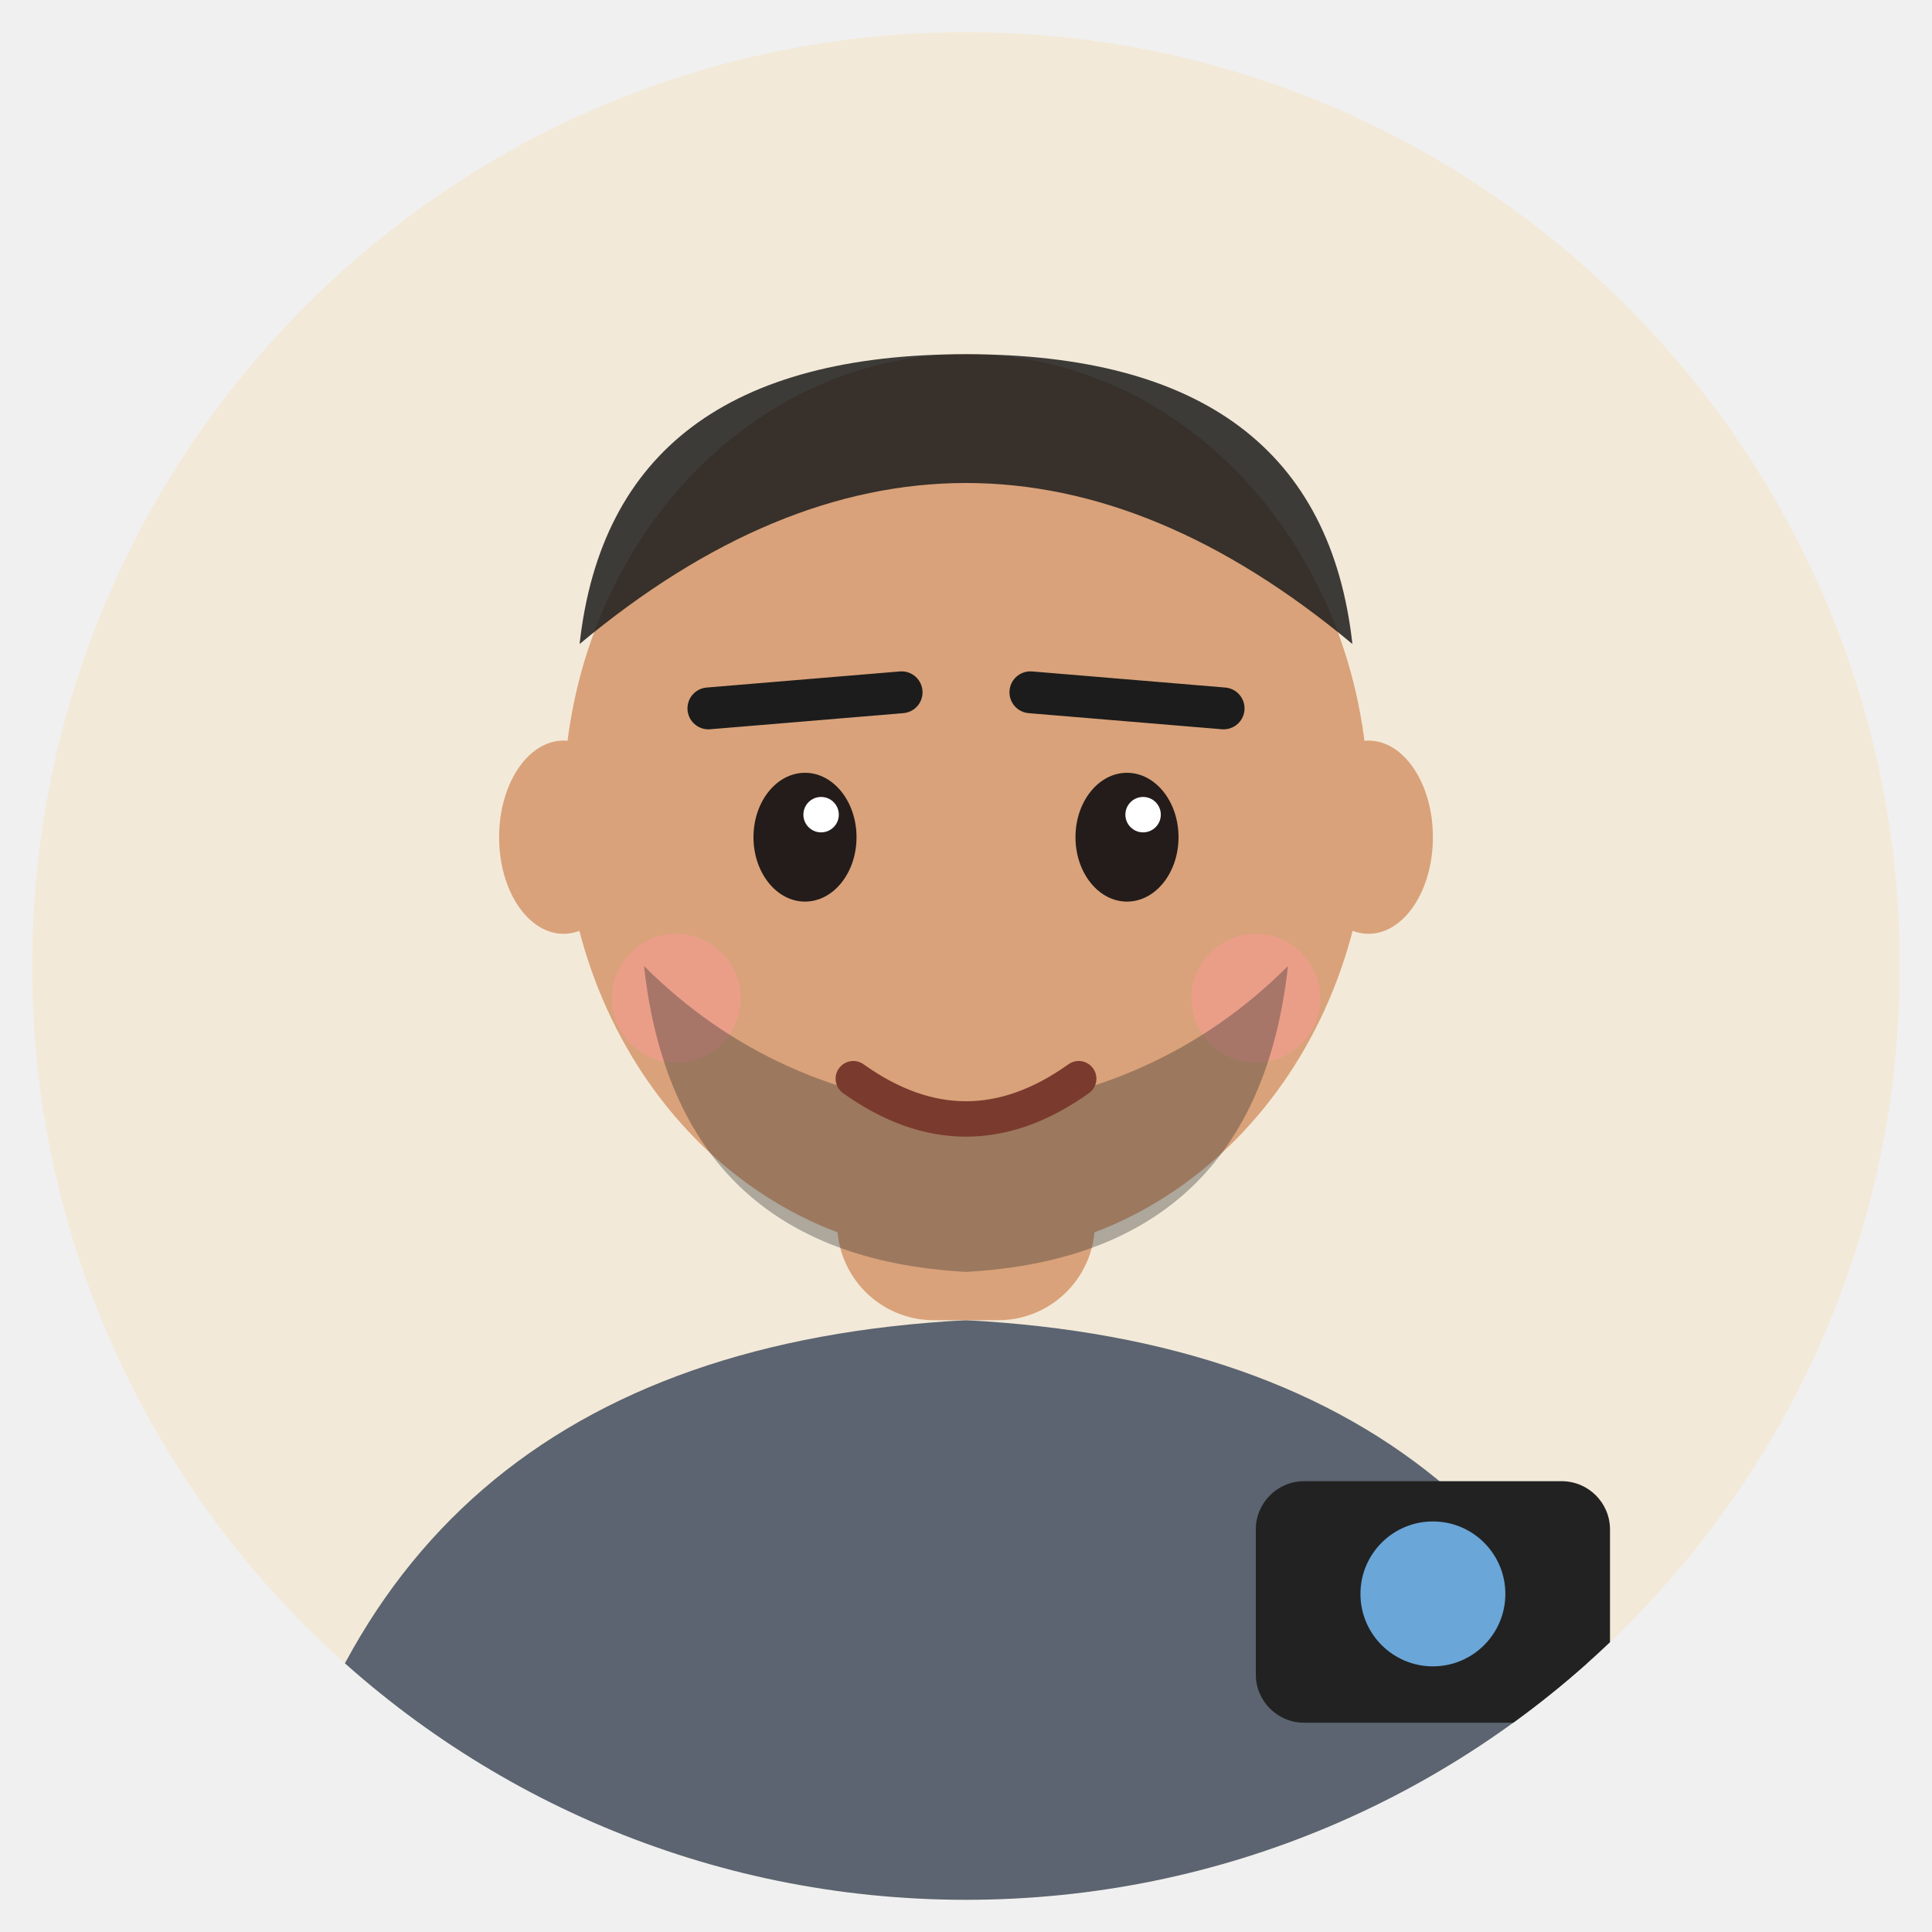
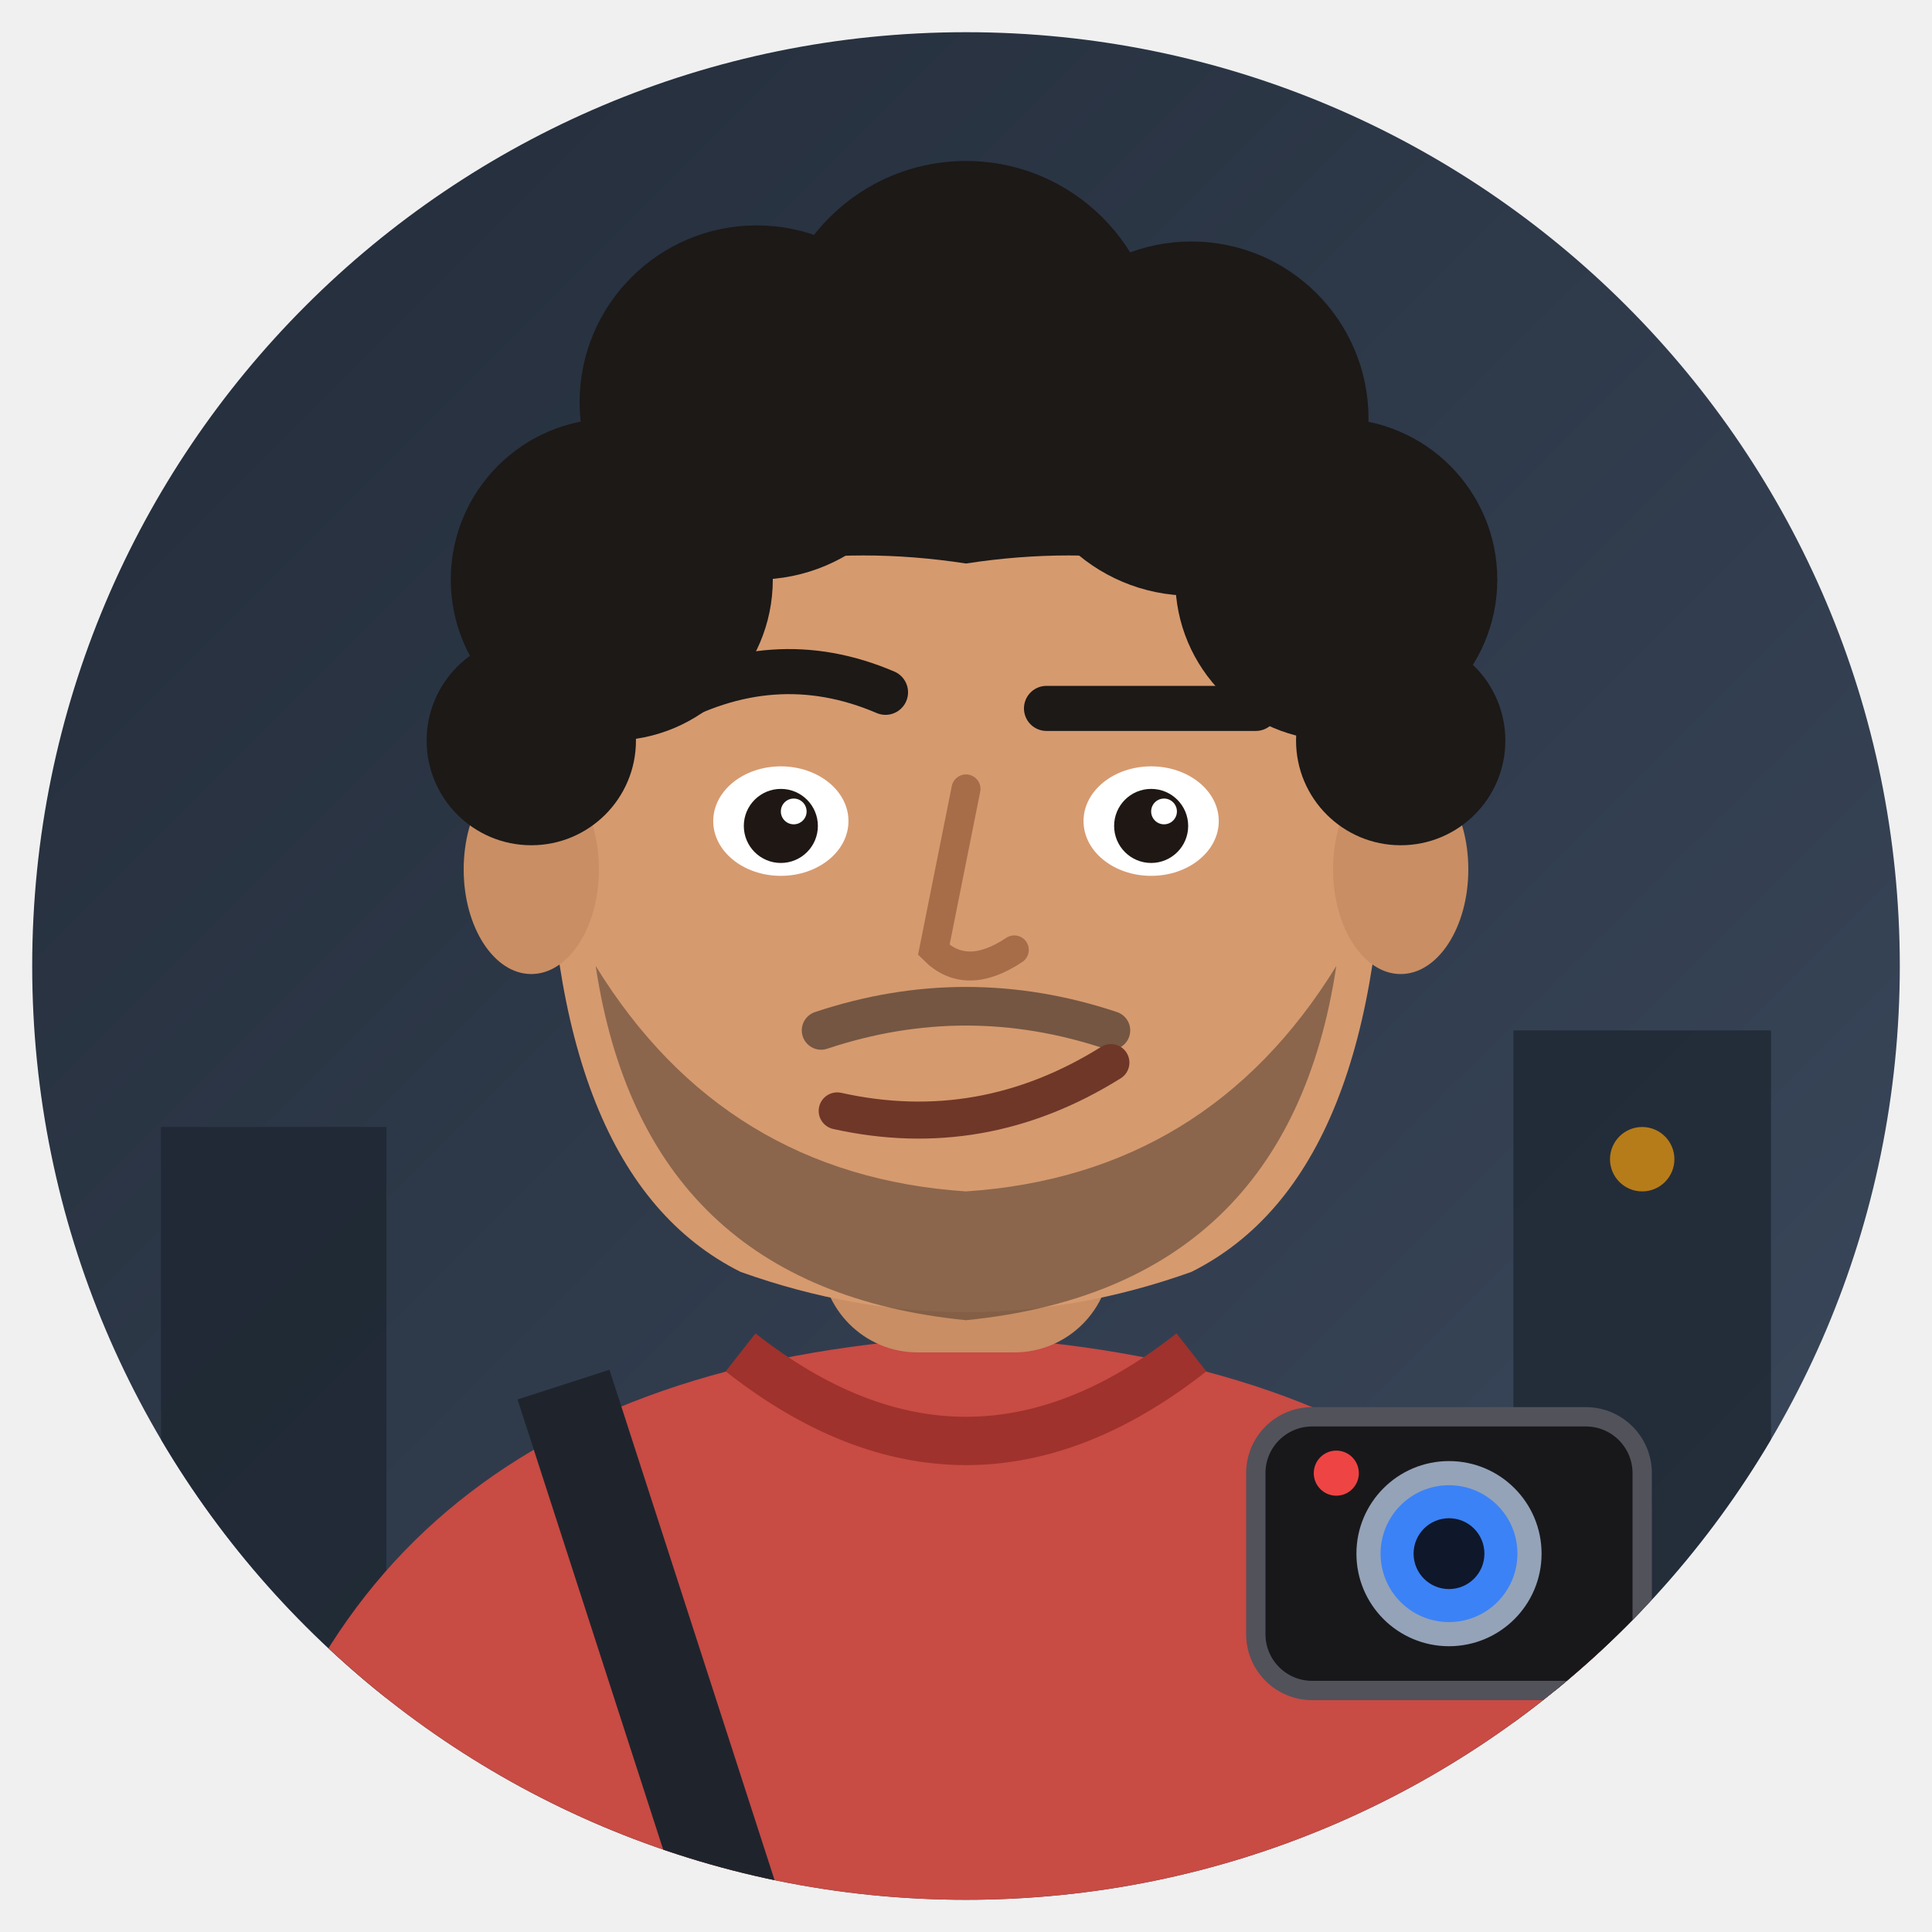
<svg xmlns="http://www.w3.org/2000/svg" viewBox="0 0 120 120" width="120" height="120">
  <defs>
    <clipPath id="c">
      <circle cx="60" cy="60" r="58" />
    </clipPath>
+     <linearGradient id="bg" x1="0" y1="0" x2="1" y2="1">
+       <stop offset="0%" stop-color="#222b38" />
+       <stop offset="100%" stop-color="#3c4a5e" />
+     </linearGradient>
  </defs>
-   <circle cx="60" cy="60" r="58" fill="#f3e9d8" />
+   <circle cx="60" cy="60" r="58" fill="url(#bg)" />
  <g clip-path="url(#c)">
-     <path d="M16 120 Q22 84 60 82 Q98 84 104 120 Z" fill="#5b6470" />
-     <rect x="78" y="92" width="22" height="15" rx="3" fill="#222" />
-     <circle cx="89" cy="99" r="4.5" fill="#6aa6d8" />
-     <rect x="52" y="66" width="16" height="16" rx="6" fill="#d9a27a" />
-     <ellipse cx="60" cy="50" rx="25" ry="28" fill="#d9a27a" />
-     <ellipse cx="35" cy="52" rx="4" ry="6" fill="#d9a27a" />
-     <ellipse cx="85" cy="52" rx="4" ry="6" fill="#d9a27a" />
-     <path d="M36 40 Q38 22 60 22 Q82 22 84 40 Q72 30 60 30 Q48 30 36 40 Z" fill="#1c1c1c" opacity=".85" />
-     <ellipse cx="50" cy="52" rx="3.2" ry="4" fill="#231c1a" />
-     <ellipse cx="70" cy="52" rx="3.2" ry="4" fill="#231c1a" />
-     <circle cx="51" cy="50.6" r="1.1" fill="#fff" />
-     <circle cx="71" cy="50.6" r="1.1" fill="#fff" />
-     <path d="M44 44 L56 43" stroke="#1c1c1c" stroke-width="2.6" stroke-linecap="round" />
-     <path d="M64 43 L76 44" stroke="#1c1c1c" stroke-width="2.6" stroke-linecap="round" />
-     <circle cx="42" cy="62" r="4" fill="#ff9a9a" opacity=".45" />
-     <circle cx="78" cy="62" r="4" fill="#ff9a9a" opacity=".45" />
-     <path d="M40 60 Q42 78 60 79 Q78 78 80 60 Q72 68 60 69 Q48 68 40 60 Z" fill="#2a2a2a" opacity=".35" />
-     <path d="M53 67 Q60 72 67 67" stroke="#7a3b2e" stroke-width="2.2" fill="none" stroke-linecap="round" />
+     <rect x="10" y="70" width="14" height="50" fill="#1b232e" opacity=".7" />
+     <rect x="94" y="64" width="16" height="56" fill="#1b232e" opacity=".7" />
+     <circle cx="102" cy="72" r="2" fill="#f59e0b" opacity=".7" />
+     <path d="M14 120 Q20 85 60 83 Q100 85 106 120 Z" fill="#c84b44" />
+     <path d="M46 84 Q60 95 74 84" fill="none" stroke="#9f322c" stroke-width="3" />
+     <path d="M35 86 L46 120" stroke="#1f242c" stroke-width="6" />
+     <rect x="51" y="66" width="18" height="18" rx="6" fill="#c98e64" />
+     <path d="M34 49 Q34 22 60 22 Q86 22 86 49 Q86 73 74 79 Q60 84 46 79 Q34 73 34 49 Z" fill="#d69a6f" />
+     <ellipse cx="33" cy="54" rx="4.2" ry="6.5" fill="#c98e64" />
+     <ellipse cx="87" cy="54" rx="4.2" ry="6.5" fill="#c98e64" />
+     <g fill="#1c1917">
+       <circle cx="38" cy="36" r="10" />
+       <circle cx="47" cy="25" r="11" />
+       <circle cx="60" cy="22" r="12" />
+       <circle cx="74" cy="26" r="11" />
+       <circle cx="83" cy="36" r="10" />
+       <circle cx="33" cy="46" r="6.5" />
+       <circle cx="87" cy="46" r="6.5" />
+       <path d="M36 39 Q46 27 60 29 Q74 27 84 39 Q73 33 60 35 Q47 33 36 39 Z" />
+     </g>
+     <path d="M41 44 Q48 40 55 43" stroke="#1c1917" stroke-width="2.8" fill="none" stroke-linecap="round" />
+     <path d="M65 44 L78 44" stroke="#1c1917" stroke-width="2.8" fill="none" stroke-linecap="round" />
+     <ellipse cx="48.5" cy="51" rx="4.2" ry="3.4" fill="#fff" />
+     <ellipse cx="71.5" cy="51" rx="4.2" ry="3.4" fill="#fff" />
+     <circle cx="48.5" cy="51.3" r="2.3" fill="#1e1714" />
+     <circle cx="71.5" cy="51.3" r="2.3" fill="#1e1714" />
+     <circle cx="49.3" cy="50.4" r="0.8" fill="#fff" />
+     <circle cx="72.3" cy="50.4" r="0.8" fill="#fff" />
+     <path d="M60 49 L58 59 Q60 61 63 59" stroke="#a66d48" stroke-width="1.8" fill="none" stroke-linecap="round" />
+     <path d="M37 60 Q40 80 60 82 Q80 80 83 60 Q75 73 60 74 Q45 73 37 60 Z" fill="#231f1d" opacity=".42" />
+     <path d="M51 64 Q60 61 69 64" stroke="#231f1d" stroke-width="2.4" opacity=".55" fill="none" stroke-linecap="round" />
+     <path d="M52 69 Q61 71 69 66" stroke="#6f3728" stroke-width="2.3" fill="none" stroke-linecap="round" />
+     <rect x="78" y="88" width="24" height="17" rx="3.5" fill="#18181b" stroke="#52525b" stroke-width="1.2" />
+     <circle cx="90" cy="96.5" r="5" fill="#3b82f6" stroke="#94a3b8" stroke-width="1.5" />
+     <circle cx="90" cy="96.5" r="2.2" fill="#0f172a" />
+     <circle cx="83" cy="91.5" r="1.4" fill="#ef4444" />
  </g>
</svg>
